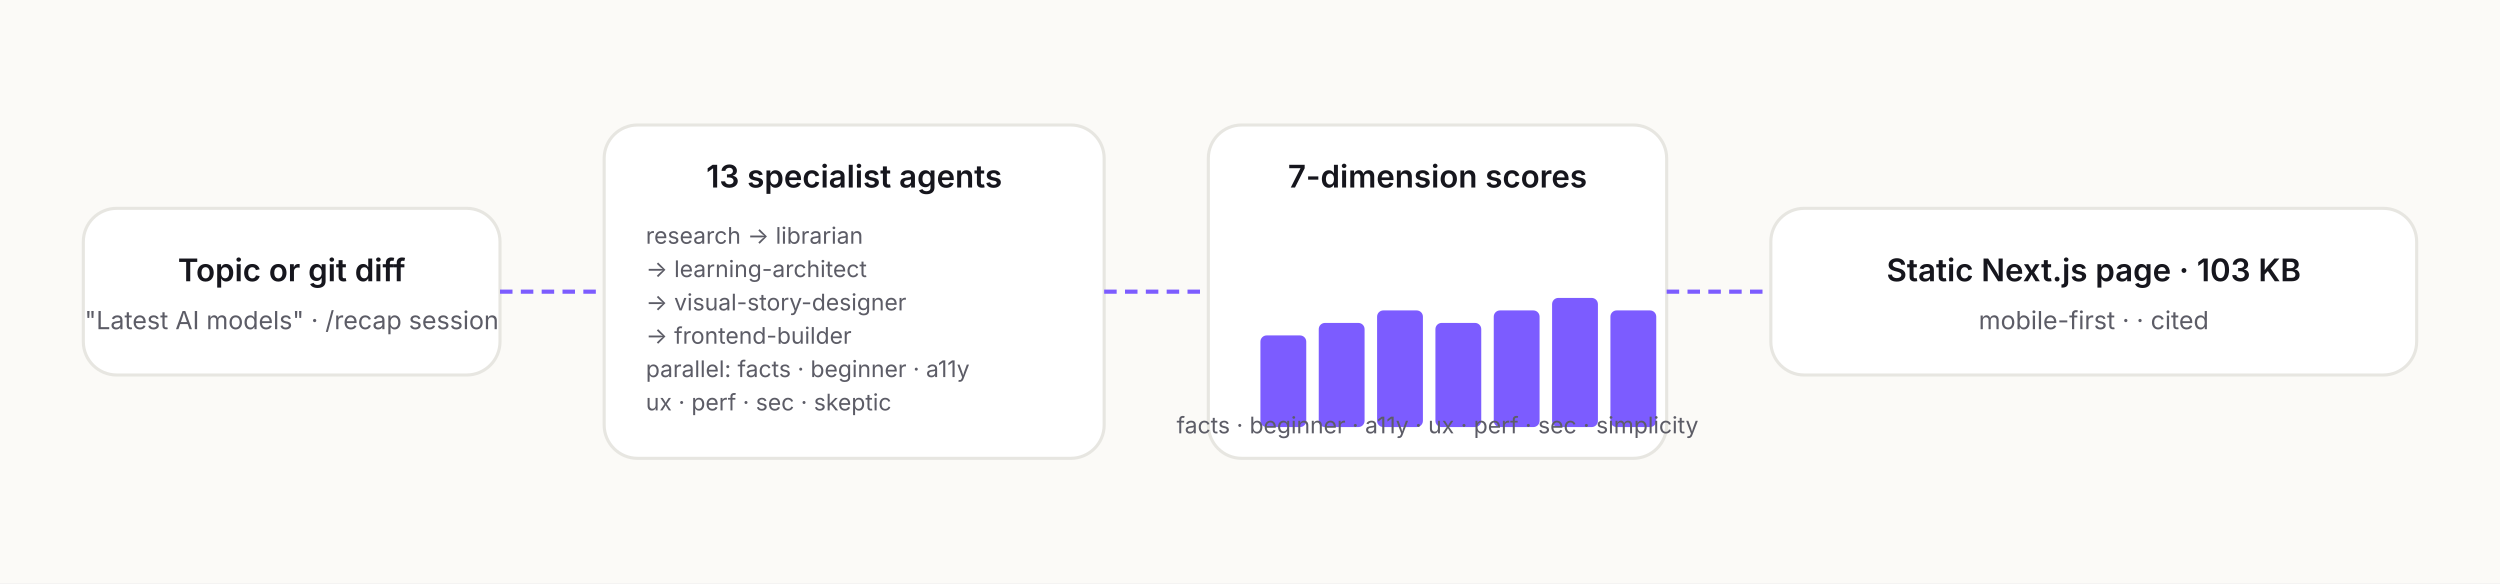
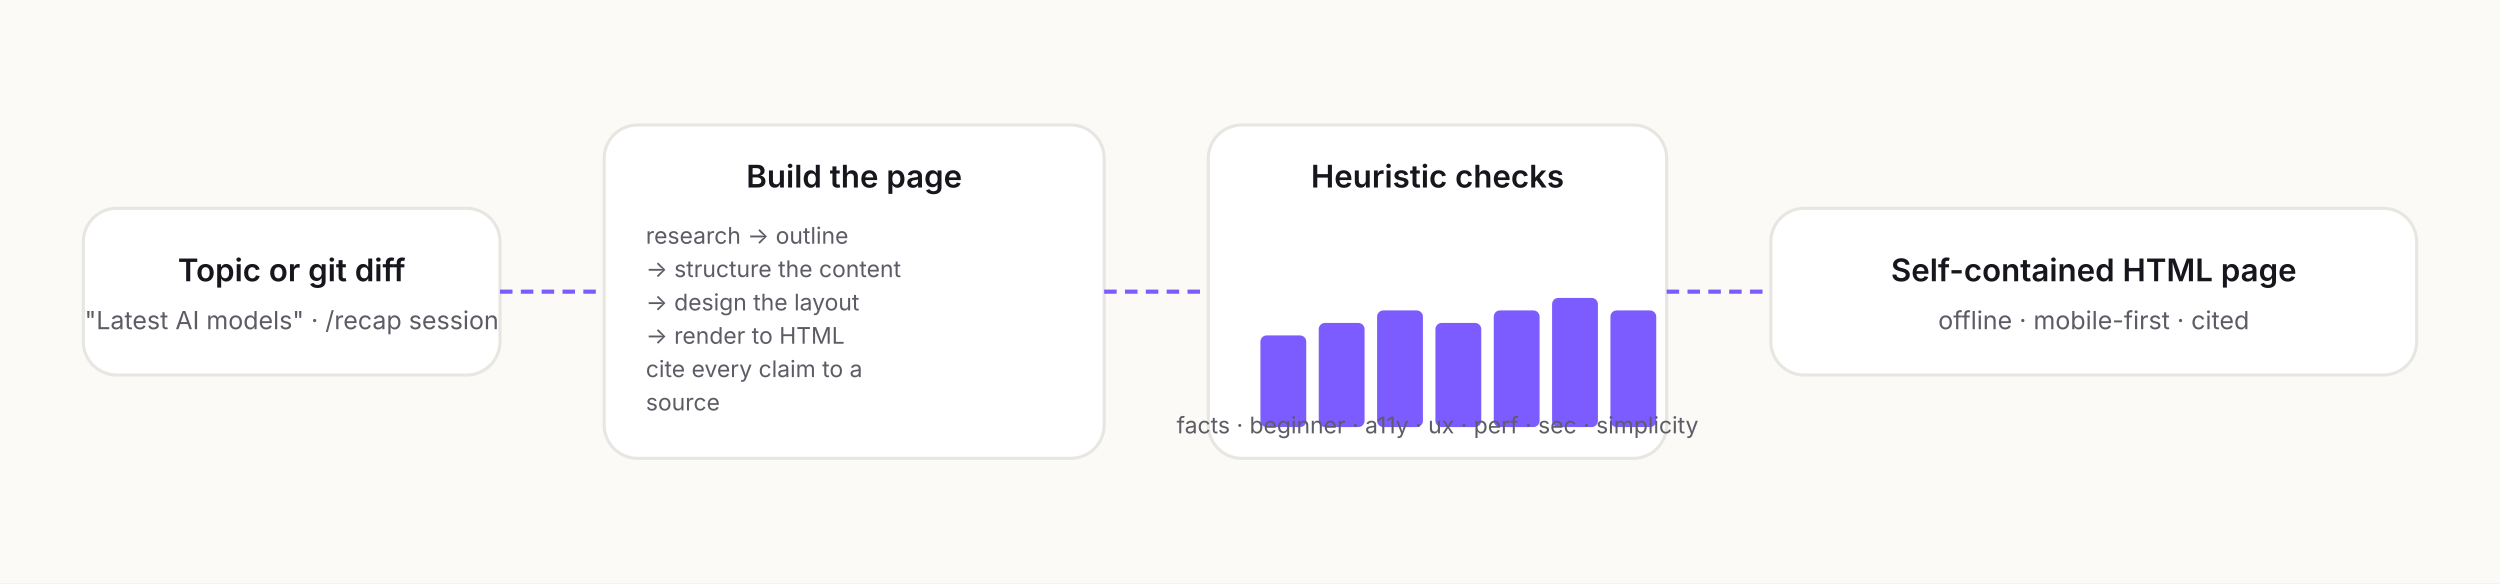
- <svg xmlns="http://www.w3.org/2000/svg" viewBox="0 0 1200 280" role="img" aria-label="Recap Studio takes a topic or a git diff, runs it through 13 specialist agents and a 7-dimension validation board, and outputs a static one-page explainer.">
+ <svg xmlns="http://www.w3.org/2000/svg" viewBox="0 0 1200 280" role="img" aria-label="Recap Studio takes a topic or a git diff, builds the page, runs deterministic heuristic checks for clarity and accessibility, and outputs a self-contained one-page explainer.">
  <defs>
    <linearGradient id="rsm-pipe" x1="0" x2="1">
      <stop offset="0%" stop-color="#7C5CFF" stop-opacity=".1" />
      <stop offset="50%" stop-color="#7C5CFF" stop-opacity=".6" />
      <stop offset="100%" stop-color="#7C5CFF" stop-opacity=".1" />
    </linearGradient>
    <style>
      @keyframes rsm-flow { 0% { stroke-dashoffset: 32 } 100% { stroke-dashoffset: 0 } }
      @keyframes rsm-glow { 0%,100% { opacity:.88 } 50% { opacity:1 } }
      @keyframes rsm-rise { 0%,100% { transform: translateY(0) } 50% { transform: translateY(-3px) } }
      .rsm-line  { stroke: #7C5CFF; stroke-width: 2; fill: none; stroke-dasharray: 6 4; animation: rsm-flow 1.6s linear infinite; }
      .rsm-card  { fill: #FFFFFF; stroke: #E7E6E1; stroke-width: 1.5; }
      .rsm-pulse { animation: rsm-glow 3s cubic-bezier(.4,0,.2,1) infinite; }
      .rsm-bar   { transform-origin: bottom; animation: rsm-rise 3.2s cubic-bezier(.4,0,.2,1) infinite; }
      .rsm-bar-2 { animation-delay: .25s; }
      .rsm-bar-3 { animation-delay: .5s; }
      .rsm-bar-4 { animation-delay: .75s; }
      @media (prefers-color-scheme: dark) {
        .rsm-card { fill: #15151B; stroke: #23232B; }
        .rsm-bg   { fill: #0B0B0F; }
        .rsm-text { fill: #F2F1EE; }
        .rsm-muted{ fill: #A4A4B0; }
      }
    </style>
  </defs>
  <rect class="rsm-bg" width="1200" height="280" fill="#FBFAF7" />
  <g font-family="system-ui,-apple-system,Segoe UI,sans-serif">
    <rect class="rsm-card rsm-pulse" x="40" y="100" width="200" height="80" rx="16" />
    <text class="rsm-text" x="140" y="135" text-anchor="middle" font-size="15" font-weight="600" fill="#16161D">Topic or git diff</text>
    <text class="rsm-muted" x="140" y="158" text-anchor="middle" font-size="12" fill="#5C5C66">"Latest AI models" · /recap session</text>
    <rect class="rsm-card" x="290" y="60" width="240" height="160" rx="16" />
-     <text class="rsm-text" x="410" y="90" text-anchor="middle" font-size="15" font-weight="600" fill="#16161D">13 specialist agents</text>
+     <text class="rsm-text" x="410" y="90" text-anchor="middle" font-size="15" font-weight="600" fill="#16161D">Build the page</text>
    <g transform="translate(310, 105)" font-size="11" fill="#5C5C66">
-       <text y="12">research → librarian</text>
-       <text y="28">→ learning-architect</text>
-       <text y="44">→ visual-story-designer</text>
-       <text y="60">→ frontend-builder</text>
-       <text y="76">parallel: facts · beginner · a11y</text>
-       <text y="92">           ux · perf · sec · skeptic</text>
+       <text y="12">research → outline</text>
+       <text y="28">→ structure the content</text>
+       <text y="44">→ design the layout</text>
+       <text y="60">→ render to HTML</text>
+       <text y="76">cite every claim to a</text>
+       <text y="92">           source</text>
    </g>
    <rect class="rsm-card rsm-pulse" x="580" y="60" width="220" height="160" rx="16" />
-     <text class="rsm-text" x="690" y="90" text-anchor="middle" font-size="15" font-weight="600" fill="#16161D">7-dimension scores</text>
+     <text class="rsm-text" x="690" y="90" text-anchor="middle" font-size="15" font-weight="600" fill="#16161D">Heuristic checks</text>
    <g transform="translate(605, 105)">
      <rect class="rsm-bar" x="0" y="56" width="22" height="44" rx="3" fill="#7C5CFF" />
      <rect class="rsm-bar rsm-bar-2" x="28" y="50" width="22" height="50" rx="3" fill="#7C5CFF" />
      <rect class="rsm-bar rsm-bar-3" x="56" y="44" width="22" height="56" rx="3" fill="#7C5CFF" />
      <rect class="rsm-bar rsm-bar-4" x="84" y="50" width="22" height="50" rx="3" fill="#7C5CFF" />
      <rect class="rsm-bar" x="112" y="44" width="22" height="56" rx="3" fill="#7C5CFF" />
      <rect class="rsm-bar rsm-bar-2" x="140" y="38" width="22" height="62" rx="3" fill="#7C5CFF" />
      <rect class="rsm-bar rsm-bar-3" x="168" y="44" width="22" height="56" rx="3" fill="#7C5CFF" />
    </g>
    <text class="rsm-muted" x="690" y="208" text-anchor="middle" font-size="11" fill="#5C5C66">facts · beginner · a11y · ux · perf · sec · simplicity</text>
    <rect class="rsm-card rsm-pulse" x="850" y="100" width="310" height="80" rx="16" />
-     <text class="rsm-text" x="1005" y="135" text-anchor="middle" font-size="15" font-weight="600" fill="#16161D">Static Next.js page · 103 KB</text>
-     <text class="rsm-muted" x="1005" y="158" text-anchor="middle" font-size="12" fill="#5C5C66">mobile-first · · cited</text>
+     <text class="rsm-text" x="1005" y="135" text-anchor="middle" font-size="15" font-weight="600" fill="#16161D">Self-contained HTML page</text>
+     <text class="rsm-muted" x="1005" y="158" text-anchor="middle" font-size="12" fill="#5C5C66">offline · mobile-first · cited</text>
    <path class="rsm-line" d="M240 140 L290 140" />
    <path class="rsm-line" d="M530 140 L580 140" />
    <path class="rsm-line" d="M800 140 L850 140" />
  </g>
</svg>
